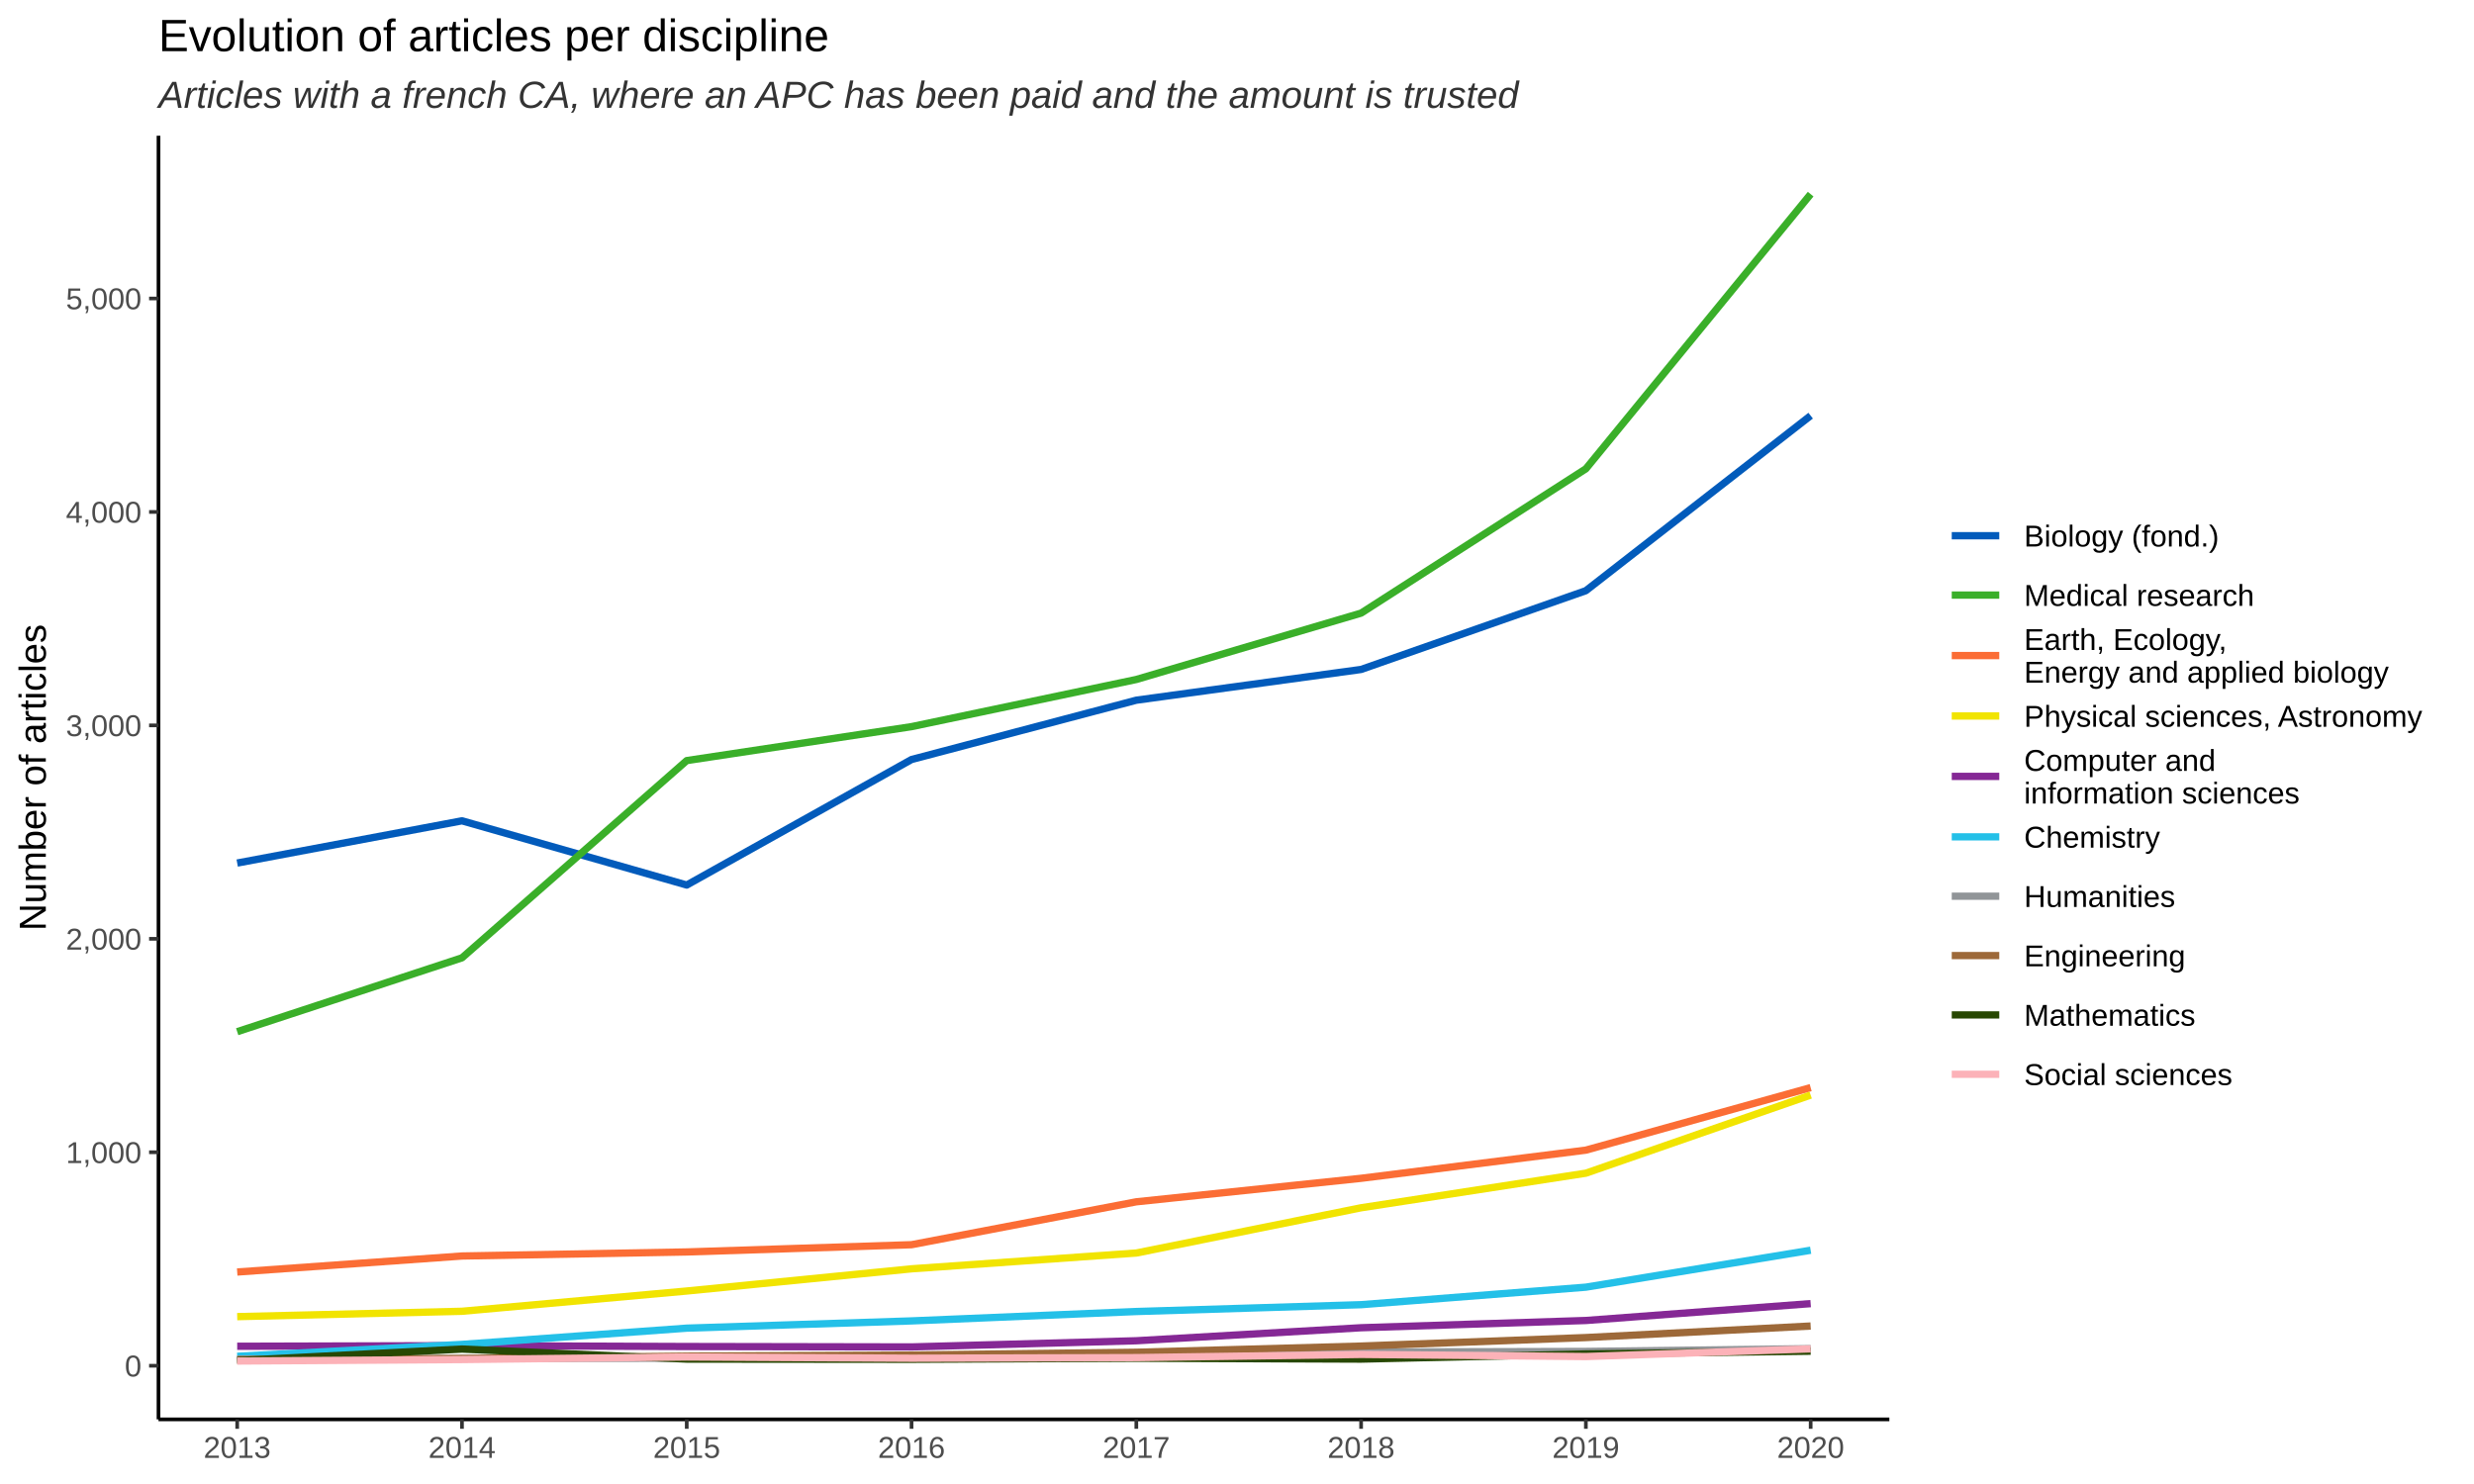
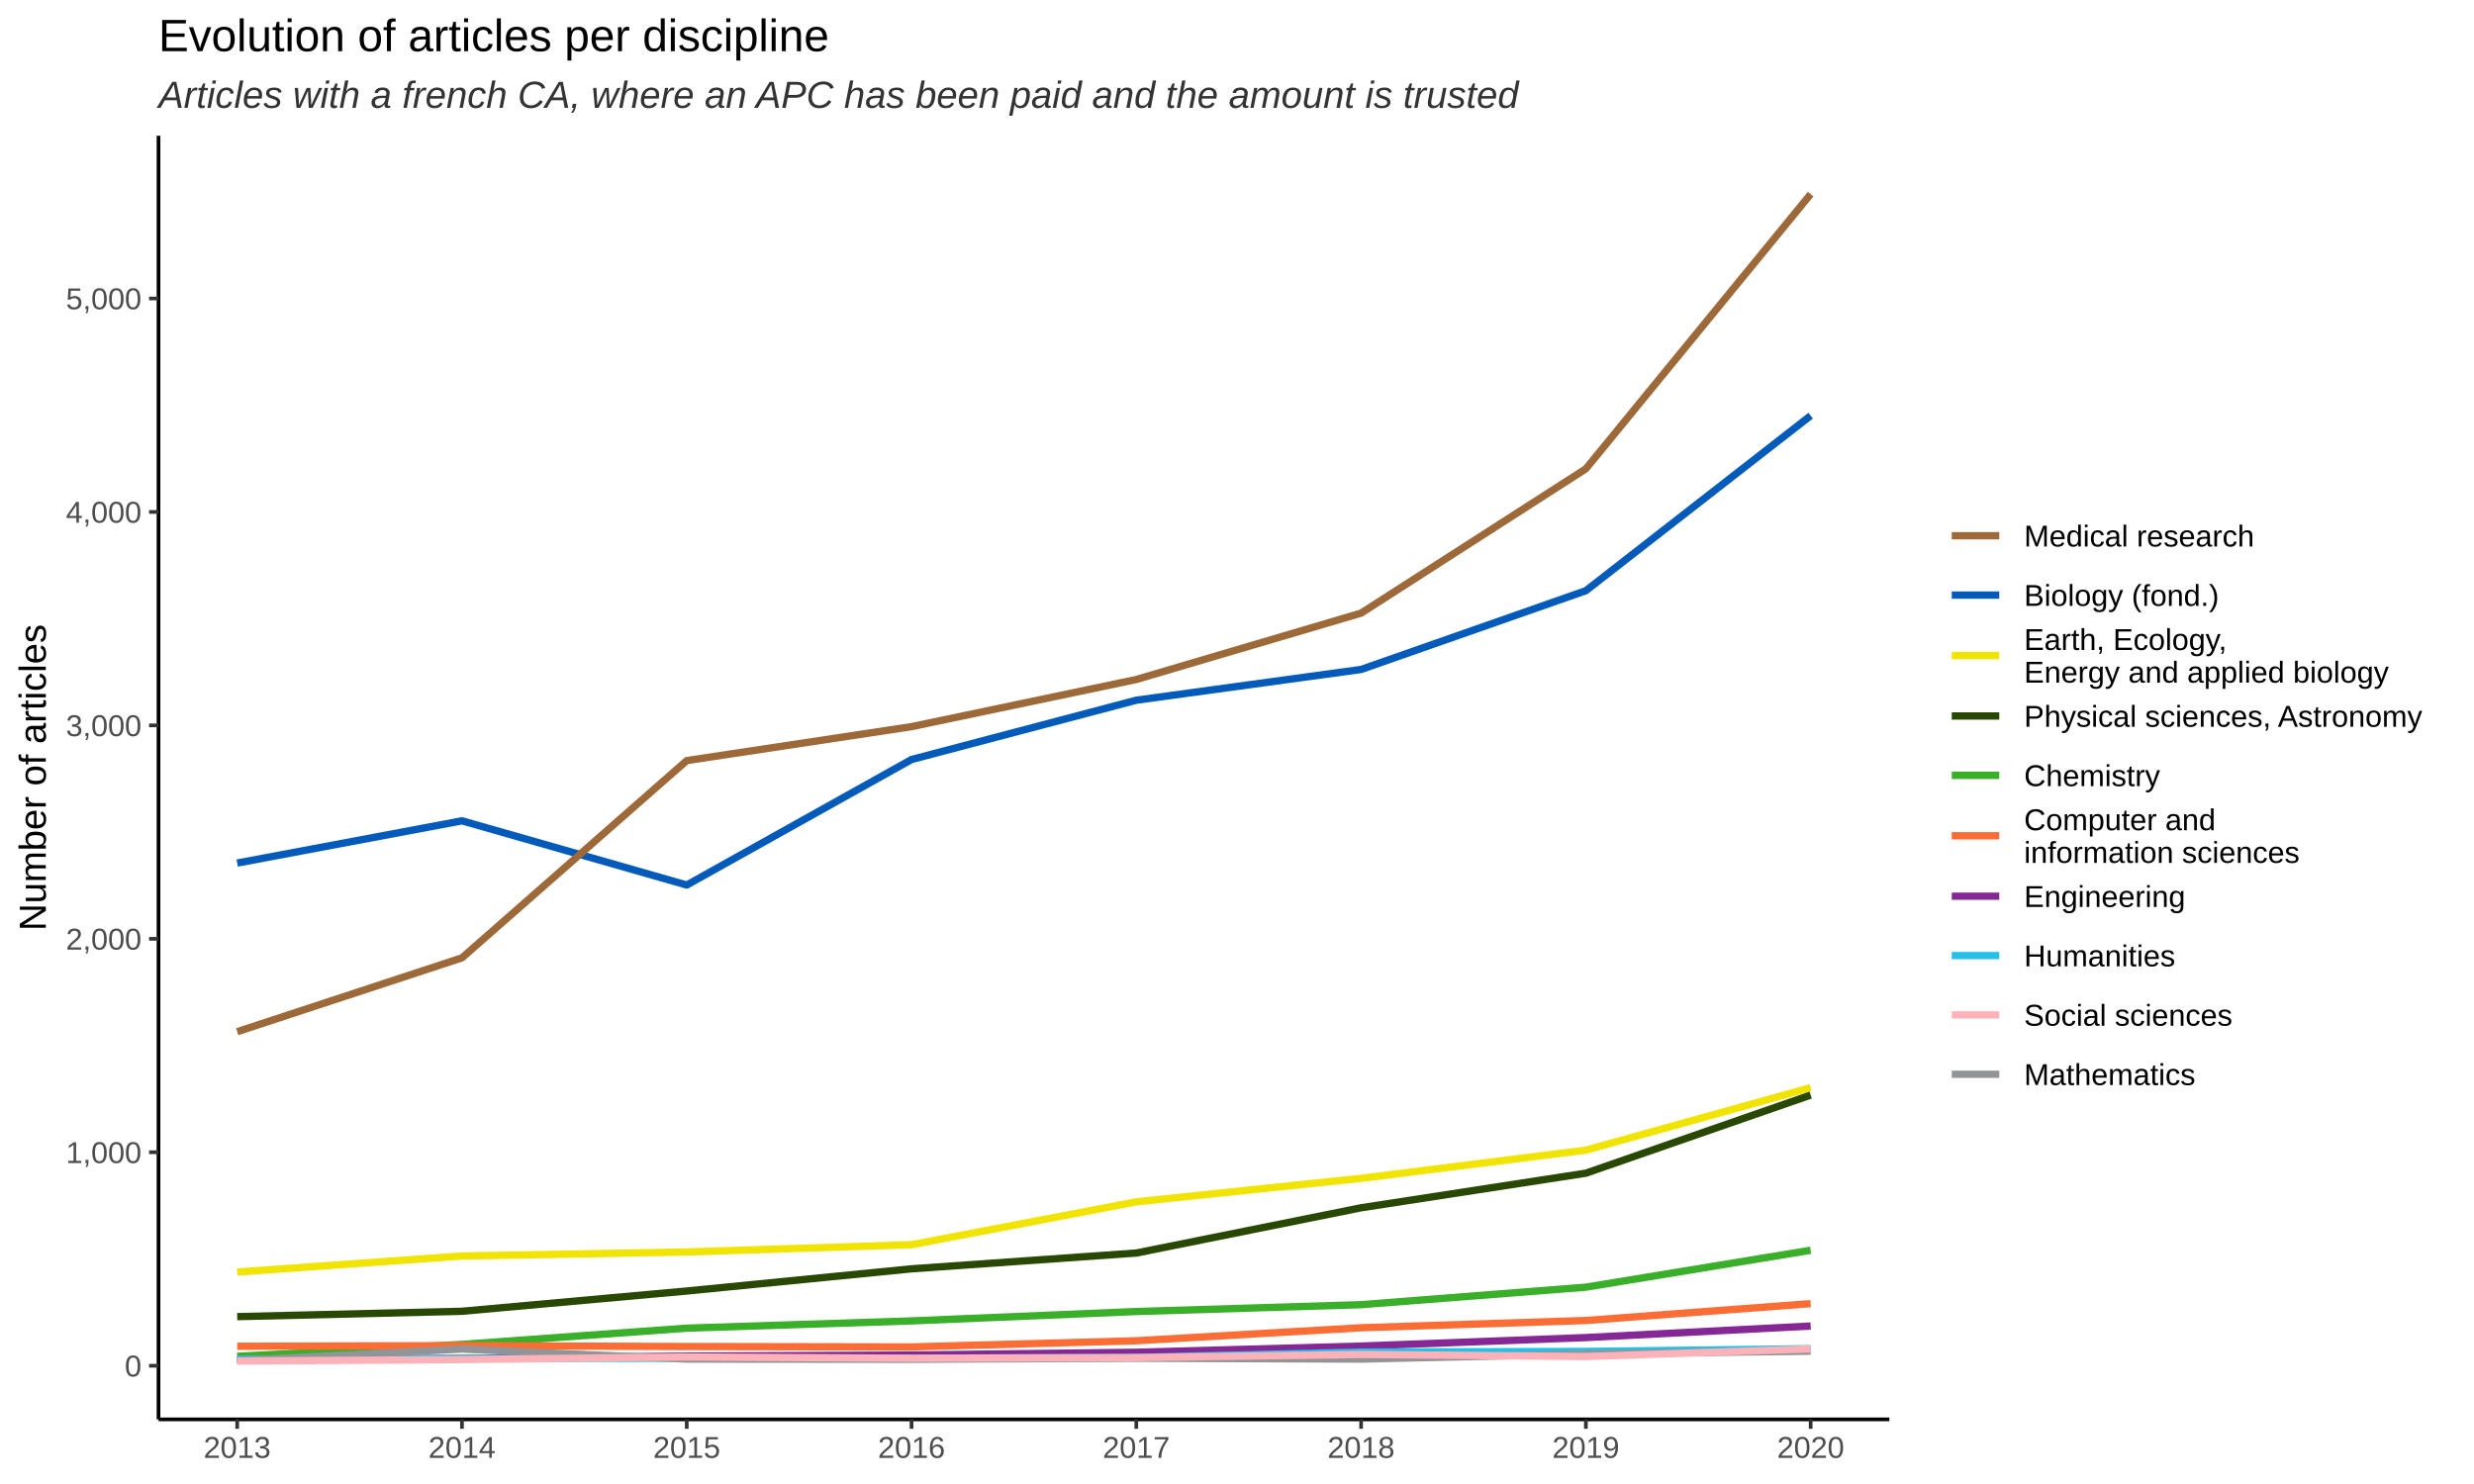
<svg xmlns="http://www.w3.org/2000/svg" class="svglite" width="720.00pt" height="432.00pt" viewBox="0 0 720.00 432.00">
  <defs>
    <style type="text/css">
    .svglite line, .svglite polyline, .svglite polygon, .svglite path, .svglite rect, .svglite circle {
      fill: none;
      stroke: #000000;
      stroke-linecap: round;
      stroke-linejoin: round;
      stroke-miterlimit: 10.00;
    }
    .svglite text {
      white-space: pre;
    }
  </style>
  </defs>
  <rect width="100%" height="100%" style="stroke: none; fill: #FFFFFF;" />
  <defs>
    <clipPath id="cpMC4wMHw3MjAuMDB8MC4wMHw0MzIuMDA=">
      <rect x="0.00" y="0.00" width="720.00" height="432.00" />
    </clipPath>
  </defs>
  <g clip-path="url(#cpMC4wMHw3MjAuMDB8MC4wMHw0MzIuMDA=)">
    <rect x="0.00" y="0" width="720.00" height="432.00" style="stroke-width: 1.07; stroke: #FFFFFF; fill: #FFFFFF;" />
  </g>
  <defs>
    <clipPath id="cpNDYuMTN8NTQ5Ljg1fDM5LjUyfDQxMy4xOQ==">
      <rect x="46.13" y="39.52" width="503.71" height="373.67" />
    </clipPath>
  </defs>
  <g clip-path="url(#cpNDYuMTN8NTQ5Ljg1fDM5LjUyfDQxMy4xOQ==)">
    <rect x="46.13" y="39.52" width="503.71" height="373.67" style="stroke-width: 1.07; stroke: none; fill: #FFFFFF;" />
    <polyline points="69.03,251.24 134.45,238.94 199.86,257.64 265.28,221.10 330.70,203.83 396.12,194.88 461.53,171.95 526.95,121.00 " style="stroke-width: 2.13; stroke: #025BBB; stroke-linecap: butt;" />
-     <polyline points="69.03,300.33 134.45,278.83 199.86,221.41 265.28,211.53 330.70,197.80 396.12,178.48 461.53,136.47 526.95,56.51 " style="stroke-width: 2.13; stroke: #3AAF29; stroke-linecap: butt;" />
-     <polyline points="69.03,370.29 134.45,365.63 199.86,364.45 265.28,362.34 330.70,349.85 396.12,343.01 461.53,334.81 526.95,316.61 " style="stroke-width: 2.13; stroke: #FB6D35; stroke-linecap: butt;" />
-     <polyline points="69.03,383.28 134.45,381.72 199.86,375.82 265.28,369.36 330.70,364.76 396.12,351.59 461.53,341.52 526.95,318.78 " style="stroke-width: 2.13; stroke: #F1E401; stroke-linecap: butt;" />
-     <polyline points="69.03,391.91 134.45,391.73 199.86,391.98 265.28,392.10 330.70,390.30 396.12,386.51 461.53,384.40 526.95,379.49 " style="stroke-width: 2.13; stroke: #852895; stroke-linecap: butt;" />
-     <polyline points="69.03,394.83 134.45,391.36 199.86,386.63 265.28,384.52 330.70,381.79 396.12,379.80 461.53,374.70 526.95,363.95 " style="stroke-width: 2.13; stroke: #24C0E8; stroke-linecap: butt;" />
-     <polyline points="69.03,395.64 134.45,395.46 199.86,395.39 265.28,395.39 330.70,395.15 396.12,393.59 461.53,393.41 526.95,392.60 " style="stroke-width: 2.13; stroke: #919598; stroke-linecap: butt;" />
-     <polyline points="69.03,395.83 134.45,395.46 199.86,394.77 265.28,394.46 330.70,393.65 396.12,391.85 461.53,389.37 526.95,386.01 " style="stroke-width: 2.13; stroke: #9D6939; stroke-linecap: butt;" />
-     <polyline points="69.03,396.08 134.45,392.72 199.86,395.64 265.28,395.70 330.70,395.39 396.12,395.64 461.53,394.15 526.95,393.34 " style="stroke-width: 2.13; stroke: #284803; stroke-linecap: butt;" />
+     <polyline points="69.03,394.83 134.45,391.36 199.86,386.63 265.28,384.52 330.70,381.79 396.12,379.80 461.53,374.70 526.95,363.95 " style="stroke-width: 2.13; stroke: #3AAF29; stroke-linecap: butt;" />
+     <polyline points="69.03,391.91 134.45,391.73 199.86,391.98 265.28,392.10 330.70,390.30 396.12,386.51 461.53,384.40 526.95,379.49 " style="stroke-width: 2.13; stroke: #FB6D35; stroke-linecap: butt;" />
+     <polyline points="69.03,370.29 134.45,365.63 199.86,364.45 265.28,362.34 330.70,349.85 396.12,343.01 461.53,334.81 526.95,316.61 " style="stroke-width: 2.13; stroke: #F1E401; stroke-linecap: butt;" />
+     <polyline points="69.03,395.83 134.45,395.46 199.86,394.77 265.28,394.46 330.70,393.65 396.12,391.85 461.53,389.37 526.95,386.01 " style="stroke-width: 2.13; stroke: #852895; stroke-linecap: butt;" />
+     <polyline points="69.03,395.64 134.45,395.46 199.86,395.39 265.28,395.39 330.70,395.15 396.12,393.59 461.53,393.41 526.95,392.60 " style="stroke-width: 2.13; stroke: #24C0E8; stroke-linecap: butt;" />
+     <polyline points="69.03,396.08 134.45,392.72 199.86,395.64 265.28,395.70 330.70,395.39 396.12,395.64 461.53,394.15 526.95,393.34 " style="stroke-width: 2.13; stroke: #919598; stroke-linecap: butt;" />
+     <polyline points="69.03,300.33 134.45,278.83 199.86,221.41 265.28,211.53 330.70,197.80 396.12,178.48 461.53,136.47 526.95,56.51 " style="stroke-width: 2.13; stroke: #9D6939; stroke-linecap: butt;" />
+     <polyline points="69.03,383.28 134.45,381.72 199.86,375.82 265.28,369.36 330.70,364.76 396.12,351.59 461.53,341.52 526.95,318.78 " style="stroke-width: 2.13; stroke: #284803; stroke-linecap: butt;" />
    <polyline points="69.03,396.20 134.45,395.77 199.86,395.02 265.28,395.39 330.70,395.21 396.12,394.28 461.53,394.90 526.95,392.66 " style="stroke-width: 2.13; stroke: #FCB2B8; stroke-linecap: butt;" />
  </g>
  <g clip-path="url(#cpMC4wMHw3MjAuMDB8MC4wMHw0MzIuMDA=)">
    <polyline points="46.13,413.19 46.13,39.52 " style="stroke-width: 1.07; stroke-linecap: butt;" />
    <text x="41.20" y="400.71" text-anchor="end" style="font-size: 8.80px;fill: #4D4D4D; font-family: &quot;Arial&quot;;" textLength="5.03px" lengthAdjust="spacingAndGlyphs">0</text>
    <text x="41.20" y="338.58" text-anchor="end" style="font-size: 8.80px;fill: #4D4D4D; font-family: &quot;Arial&quot;;" textLength="22.49px" lengthAdjust="spacingAndGlyphs">1,000</text>
    <text x="41.20" y="276.44" text-anchor="end" style="font-size: 8.80px;fill: #4D4D4D; font-family: &quot;Arial&quot;;" textLength="22.49px" lengthAdjust="spacingAndGlyphs">2,000</text>
    <text x="41.20" y="214.30" text-anchor="end" style="font-size: 8.80px;fill: #4D4D4D; font-family: &quot;Arial&quot;;" textLength="22.49px" lengthAdjust="spacingAndGlyphs">3,000</text>
    <text x="41.20" y="152.17" text-anchor="end" style="font-size: 8.80px;fill: #4D4D4D; font-family: &quot;Arial&quot;;" textLength="22.49px" lengthAdjust="spacingAndGlyphs">4,000</text>
    <text x="41.20" y="90.03" text-anchor="end" style="font-size: 8.80px;fill: #4D4D4D; font-family: &quot;Arial&quot;;" textLength="22.49px" lengthAdjust="spacingAndGlyphs">5,000</text>
    <polyline points="43.39,397.57 46.13,397.57 " style="stroke-width: 1.07; stroke: #333333; stroke-linecap: butt;" />
    <polyline points="43.39,335.43 46.13,335.43 " style="stroke-width: 1.07; stroke: #333333; stroke-linecap: butt;" />
    <polyline points="43.39,273.30 46.13,273.30 " style="stroke-width: 1.07; stroke: #333333; stroke-linecap: butt;" />
    <polyline points="43.39,211.16 46.13,211.16 " style="stroke-width: 1.07; stroke: #333333; stroke-linecap: butt;" />
    <polyline points="43.39,149.03 46.13,149.03 " style="stroke-width: 1.07; stroke: #333333; stroke-linecap: butt;" />
    <polyline points="43.39,86.89 46.13,86.89 " style="stroke-width: 1.07; stroke: #333333; stroke-linecap: butt;" />
    <polyline points="46.13,413.19 549.85,413.19 " style="stroke-width: 1.07; stroke-linecap: butt;" />
    <polyline points="69.03,415.93 69.03,413.19 " style="stroke-width: 1.07; stroke: #333333; stroke-linecap: butt;" />
    <polyline points="134.45,415.93 134.45,413.19 " style="stroke-width: 1.07; stroke: #333333; stroke-linecap: butt;" />
    <polyline points="199.86,415.93 199.86,413.19 " style="stroke-width: 1.07; stroke: #333333; stroke-linecap: butt;" />
    <polyline points="265.28,415.93 265.28,413.19 " style="stroke-width: 1.07; stroke: #333333; stroke-linecap: butt;" />
    <polyline points="330.70,415.93 330.70,413.19 " style="stroke-width: 1.07; stroke: #333333; stroke-linecap: butt;" />
    <polyline points="396.12,415.93 396.12,413.19 " style="stroke-width: 1.07; stroke: #333333; stroke-linecap: butt;" />
    <polyline points="461.53,415.93 461.53,413.19 " style="stroke-width: 1.07; stroke: #333333; stroke-linecap: butt;" />
    <polyline points="526.95,415.93 526.95,413.19 " style="stroke-width: 1.07; stroke: #333333; stroke-linecap: butt;" />
    <text x="69.03" y="424.40" text-anchor="middle" style="font-size: 8.80px;fill: #4D4D4D; font-family: &quot;Arial&quot;;" textLength="20.13px" lengthAdjust="spacingAndGlyphs">2013</text>
    <text x="134.45" y="424.40" text-anchor="middle" style="font-size: 8.80px;fill: #4D4D4D; font-family: &quot;Arial&quot;;" textLength="20.13px" lengthAdjust="spacingAndGlyphs">2014</text>
    <text x="199.86" y="424.40" text-anchor="middle" style="font-size: 8.80px;fill: #4D4D4D; font-family: &quot;Arial&quot;;" textLength="20.13px" lengthAdjust="spacingAndGlyphs">2015</text>
    <text x="265.28" y="424.40" text-anchor="middle" style="font-size: 8.80px;fill: #4D4D4D; font-family: &quot;Arial&quot;;" textLength="20.13px" lengthAdjust="spacingAndGlyphs">2016</text>
    <text x="330.70" y="424.40" text-anchor="middle" style="font-size: 8.80px;fill: #4D4D4D; font-family: &quot;Arial&quot;;" textLength="20.13px" lengthAdjust="spacingAndGlyphs">2017</text>
    <text x="396.12" y="424.40" text-anchor="middle" style="font-size: 8.80px;fill: #4D4D4D; font-family: &quot;Arial&quot;;" textLength="20.13px" lengthAdjust="spacingAndGlyphs">2018</text>
    <text x="461.53" y="424.40" text-anchor="middle" style="font-size: 8.80px;fill: #4D4D4D; font-family: &quot;Arial&quot;;" textLength="20.13px" lengthAdjust="spacingAndGlyphs">2019</text>
    <text x="526.95" y="424.40" text-anchor="middle" style="font-size: 8.80px;fill: #4D4D4D; font-family: &quot;Arial&quot;;" textLength="20.13px" lengthAdjust="spacingAndGlyphs">2020</text>
    <text transform="translate(13.33,226.35) rotate(-90)" text-anchor="middle" style="font-size: 11.00px; font-family: &quot;Arial&quot;;" textLength="96.23px" lengthAdjust="spacingAndGlyphs">Number of articles</text>
    <rect x="560.81" y="125.86" width="153.71" height="200.99" style="stroke-width: 1.07; stroke: none; fill: #FFFFFF;" />
    <text x="566.29" y="140.52" style="font-size: 11.00px; font-family: &quot;Arial&quot;;" textLength="2.86px" lengthAdjust="spacingAndGlyphs"> </text>
-     <line x1="568.01" y1="155.96" x2="581.84" y2="155.96" style="stroke-width: 2.13; stroke: #025BBB; stroke-linecap: butt;" />
-     <line x1="568.01" y1="173.24" x2="581.84" y2="173.24" style="stroke-width: 2.13; stroke: #3AAF29; stroke-linecap: butt;" />
-     <line x1="568.01" y1="190.83" x2="581.84" y2="190.83" style="stroke-width: 2.13; stroke: #FB6D35; stroke-linecap: butt;" />
-     <line x1="568.01" y1="208.42" x2="581.84" y2="208.42" style="stroke-width: 2.13; stroke: #F1E401; stroke-linecap: butt;" />
-     <line x1="568.01" y1="226.02" x2="581.84" y2="226.02" style="stroke-width: 2.13; stroke: #852895; stroke-linecap: butt;" />
-     <line x1="568.01" y1="243.61" x2="581.84" y2="243.61" style="stroke-width: 2.13; stroke: #24C0E8; stroke-linecap: butt;" />
-     <line x1="568.01" y1="260.89" x2="581.84" y2="260.89" style="stroke-width: 2.13; stroke: #919598; stroke-linecap: butt;" />
-     <line x1="568.01" y1="278.17" x2="581.84" y2="278.17" style="stroke-width: 2.13; stroke: #9D6939; stroke-linecap: butt;" />
-     <line x1="568.01" y1="295.45" x2="581.84" y2="295.45" style="stroke-width: 2.13; stroke: #284803; stroke-linecap: butt;" />
-     <line x1="568.01" y1="312.73" x2="581.84" y2="312.73" style="stroke-width: 2.13; stroke: #FCB2B8; stroke-linecap: butt;" />
-     <text x="589.05" y="159.10" style="font-size: 8.80px; font-family: &quot;Arial&quot;;" textLength="59.90px" lengthAdjust="spacingAndGlyphs">Biology (fond.)</text>
-     <text x="589.05" y="176.38" style="font-size: 8.80px; font-family: &quot;Arial&quot;;" textLength="70.32px" lengthAdjust="spacingAndGlyphs">Medical research</text>
+     <line x1="568.01" y1="155.96" x2="581.84" y2="155.96" style="stroke-width: 2.13; stroke: #9D6939; stroke-linecap: butt;" />
+     <line x1="568.01" y1="173.24" x2="581.84" y2="173.24" style="stroke-width: 2.13; stroke: #025BBB; stroke-linecap: butt;" />
+     <line x1="568.01" y1="190.83" x2="581.84" y2="190.83" style="stroke-width: 2.13; stroke: #F1E401; stroke-linecap: butt;" />
+     <line x1="568.01" y1="208.42" x2="581.84" y2="208.42" style="stroke-width: 2.13; stroke: #284803; stroke-linecap: butt;" />
+     <line x1="568.01" y1="225.70" x2="581.84" y2="225.70" style="stroke-width: 2.13; stroke: #3AAF29; stroke-linecap: butt;" />
+     <line x1="568.01" y1="243.30" x2="581.84" y2="243.30" style="stroke-width: 2.13; stroke: #FB6D35; stroke-linecap: butt;" />
+     <line x1="568.01" y1="260.89" x2="581.84" y2="260.89" style="stroke-width: 2.13; stroke: #852895; stroke-linecap: butt;" />
+     <line x1="568.01" y1="278.17" x2="581.84" y2="278.17" style="stroke-width: 2.13; stroke: #24C0E8; stroke-linecap: butt;" />
+     <line x1="568.01" y1="295.45" x2="581.84" y2="295.45" style="stroke-width: 2.13; stroke: #FCB2B8; stroke-linecap: butt;" />
+     <line x1="568.01" y1="312.73" x2="581.84" y2="312.73" style="stroke-width: 2.13; stroke: #919598; stroke-linecap: butt;" />
+     <text x="589.05" y="159.10" style="font-size: 8.80px; font-family: &quot;Arial&quot;;" textLength="70.32px" lengthAdjust="spacingAndGlyphs">Medical research</text>
+     <text x="589.05" y="176.38" style="font-size: 8.80px; font-family: &quot;Arial&quot;;" textLength="59.90px" lengthAdjust="spacingAndGlyphs">Biology (fond.)</text>
    <text x="589.05" y="189.22" style="font-size: 8.80px; font-family: &quot;Arial&quot;;" textLength="63.27px" lengthAdjust="spacingAndGlyphs">Earth, Ecology, </text>
    <text x="589.05" y="198.72" style="font-size: 8.80px; font-family: &quot;Arial&quot;;" textLength="112.59px" lengthAdjust="spacingAndGlyphs">Energy and applied biology</text>
    <text x="589.05" y="211.57" style="font-size: 8.80px; font-family: &quot;Arial&quot;;" textLength="120.00px" lengthAdjust="spacingAndGlyphs">Physical sciences, Astronomy</text>
-     <text x="589.05" y="224.41" style="font-size: 8.80px; font-family: &quot;Arial&quot;;" textLength="62.07px" lengthAdjust="spacingAndGlyphs">Computer and </text>
-     <text x="589.05" y="233.91" style="font-size: 8.80px; font-family: &quot;Arial&quot;;" textLength="88.11px" lengthAdjust="spacingAndGlyphs"> information sciences</text>
-     <text x="589.05" y="246.75" style="font-size: 8.80px; font-family: &quot;Arial&quot;;" textLength="41.95px" lengthAdjust="spacingAndGlyphs">Chemistry</text>
-     <text x="589.05" y="264.03" style="font-size: 8.80px; font-family: &quot;Arial&quot;;" textLength="47.43px" lengthAdjust="spacingAndGlyphs">Humanities</text>
-     <text x="589.05" y="281.31" style="font-size: 8.80px; font-family: &quot;Arial&quot;;" textLength="50.10px" lengthAdjust="spacingAndGlyphs">Engineering</text>
-     <text x="589.05" y="298.59" style="font-size: 8.80px; font-family: &quot;Arial&quot;;" textLength="53.51px" lengthAdjust="spacingAndGlyphs">Mathematics</text>
-     <text x="589.05" y="315.87" style="font-size: 8.80px; font-family: &quot;Arial&quot;;" textLength="60.62px" lengthAdjust="spacingAndGlyphs">Social sciences</text>
+     <text x="589.05" y="228.85" style="font-size: 8.80px; font-family: &quot;Arial&quot;;" textLength="41.95px" lengthAdjust="spacingAndGlyphs">Chemistry</text>
+     <text x="589.05" y="241.69" style="font-size: 8.80px; font-family: &quot;Arial&quot;;" textLength="62.07px" lengthAdjust="spacingAndGlyphs">Computer and </text>
+     <text x="589.05" y="251.19" style="font-size: 8.80px; font-family: &quot;Arial&quot;;" textLength="88.11px" lengthAdjust="spacingAndGlyphs"> information sciences</text>
+     <text x="589.05" y="264.03" style="font-size: 8.80px; font-family: &quot;Arial&quot;;" textLength="50.10px" lengthAdjust="spacingAndGlyphs">Engineering</text>
+     <text x="589.05" y="281.31" style="font-size: 8.80px; font-family: &quot;Arial&quot;;" textLength="47.43px" lengthAdjust="spacingAndGlyphs">Humanities</text>
+     <text x="589.05" y="298.59" style="font-size: 8.80px; font-family: &quot;Arial&quot;;" textLength="60.62px" lengthAdjust="spacingAndGlyphs">Social sciences</text>
+     <text x="589.05" y="315.87" style="font-size: 8.80px; font-family: &quot;Arial&quot;;" textLength="53.51px" lengthAdjust="spacingAndGlyphs">Mathematics</text>
    <text x="46.13" y="31.40" style="font-size: 11.00px; font-style: italic;fill: #333333; font-family: &quot;Arial&quot;;" textLength="390.91px" lengthAdjust="spacingAndGlyphs">Articles with a french CA, where an APC has been paid and the amount is trusted</text>
    <text x="46.13" y="14.90" style="font-size: 13.20px; font-family: &quot;Arial&quot;;" textLength="207.63px" lengthAdjust="spacingAndGlyphs">Evolution of articles per discipline</text>
  </g>
</svg>
